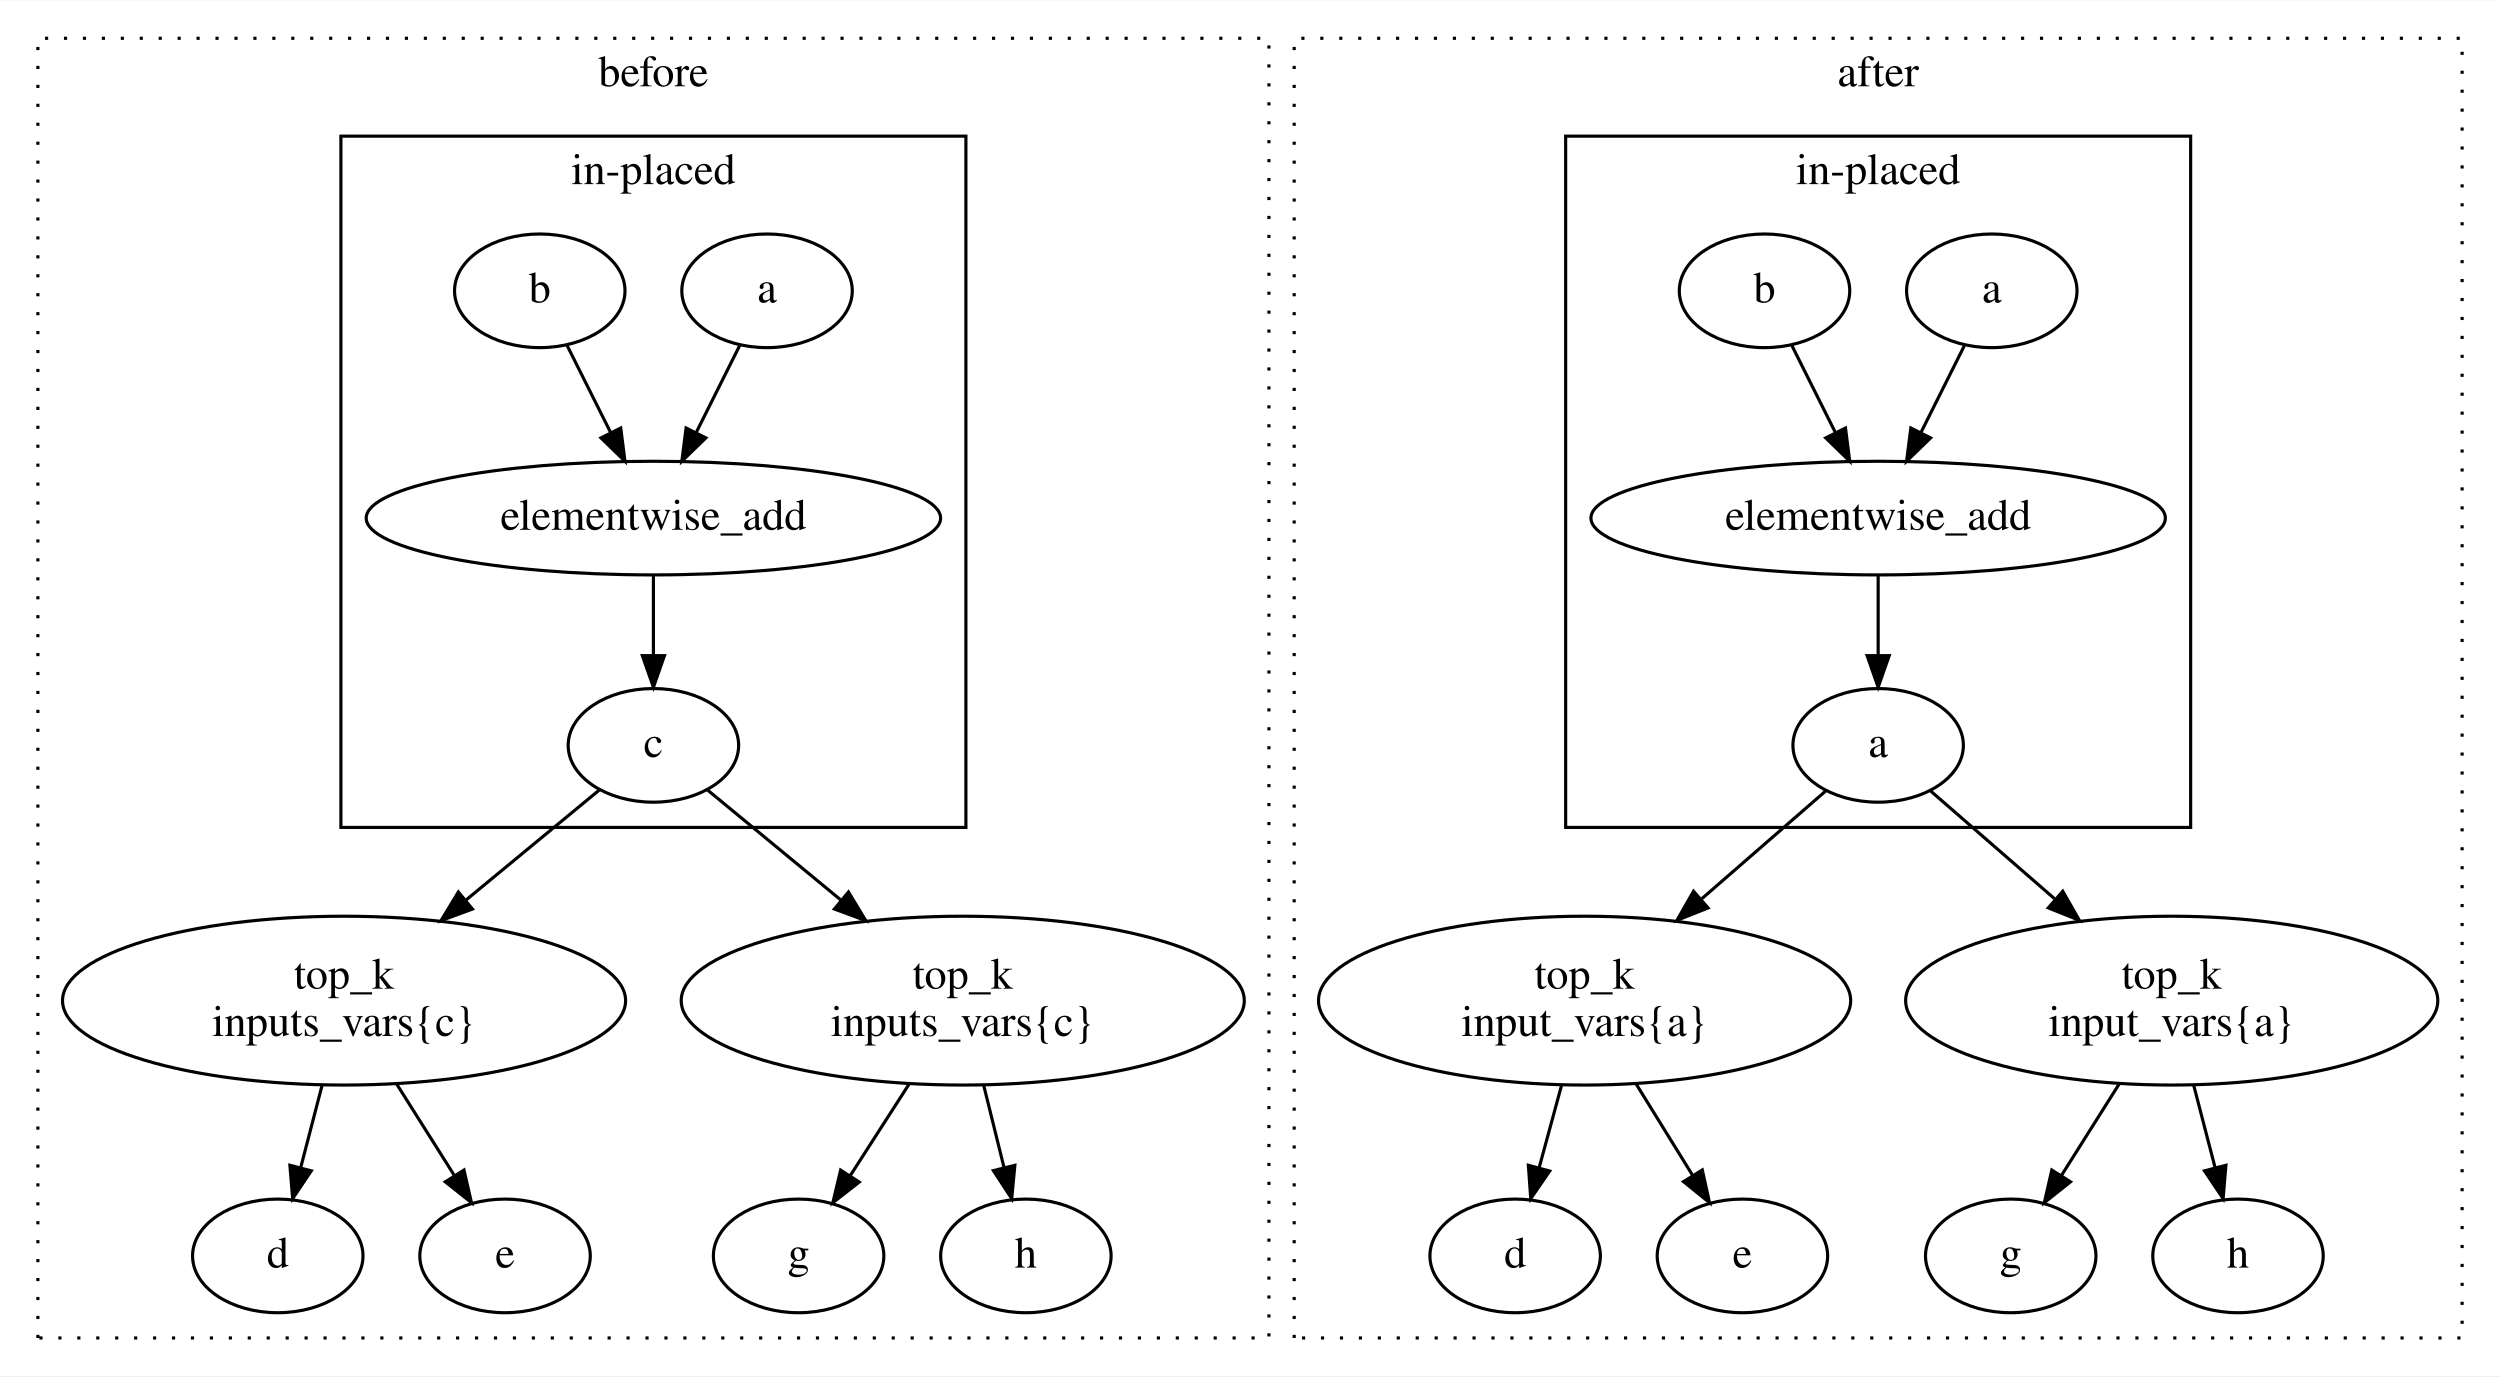
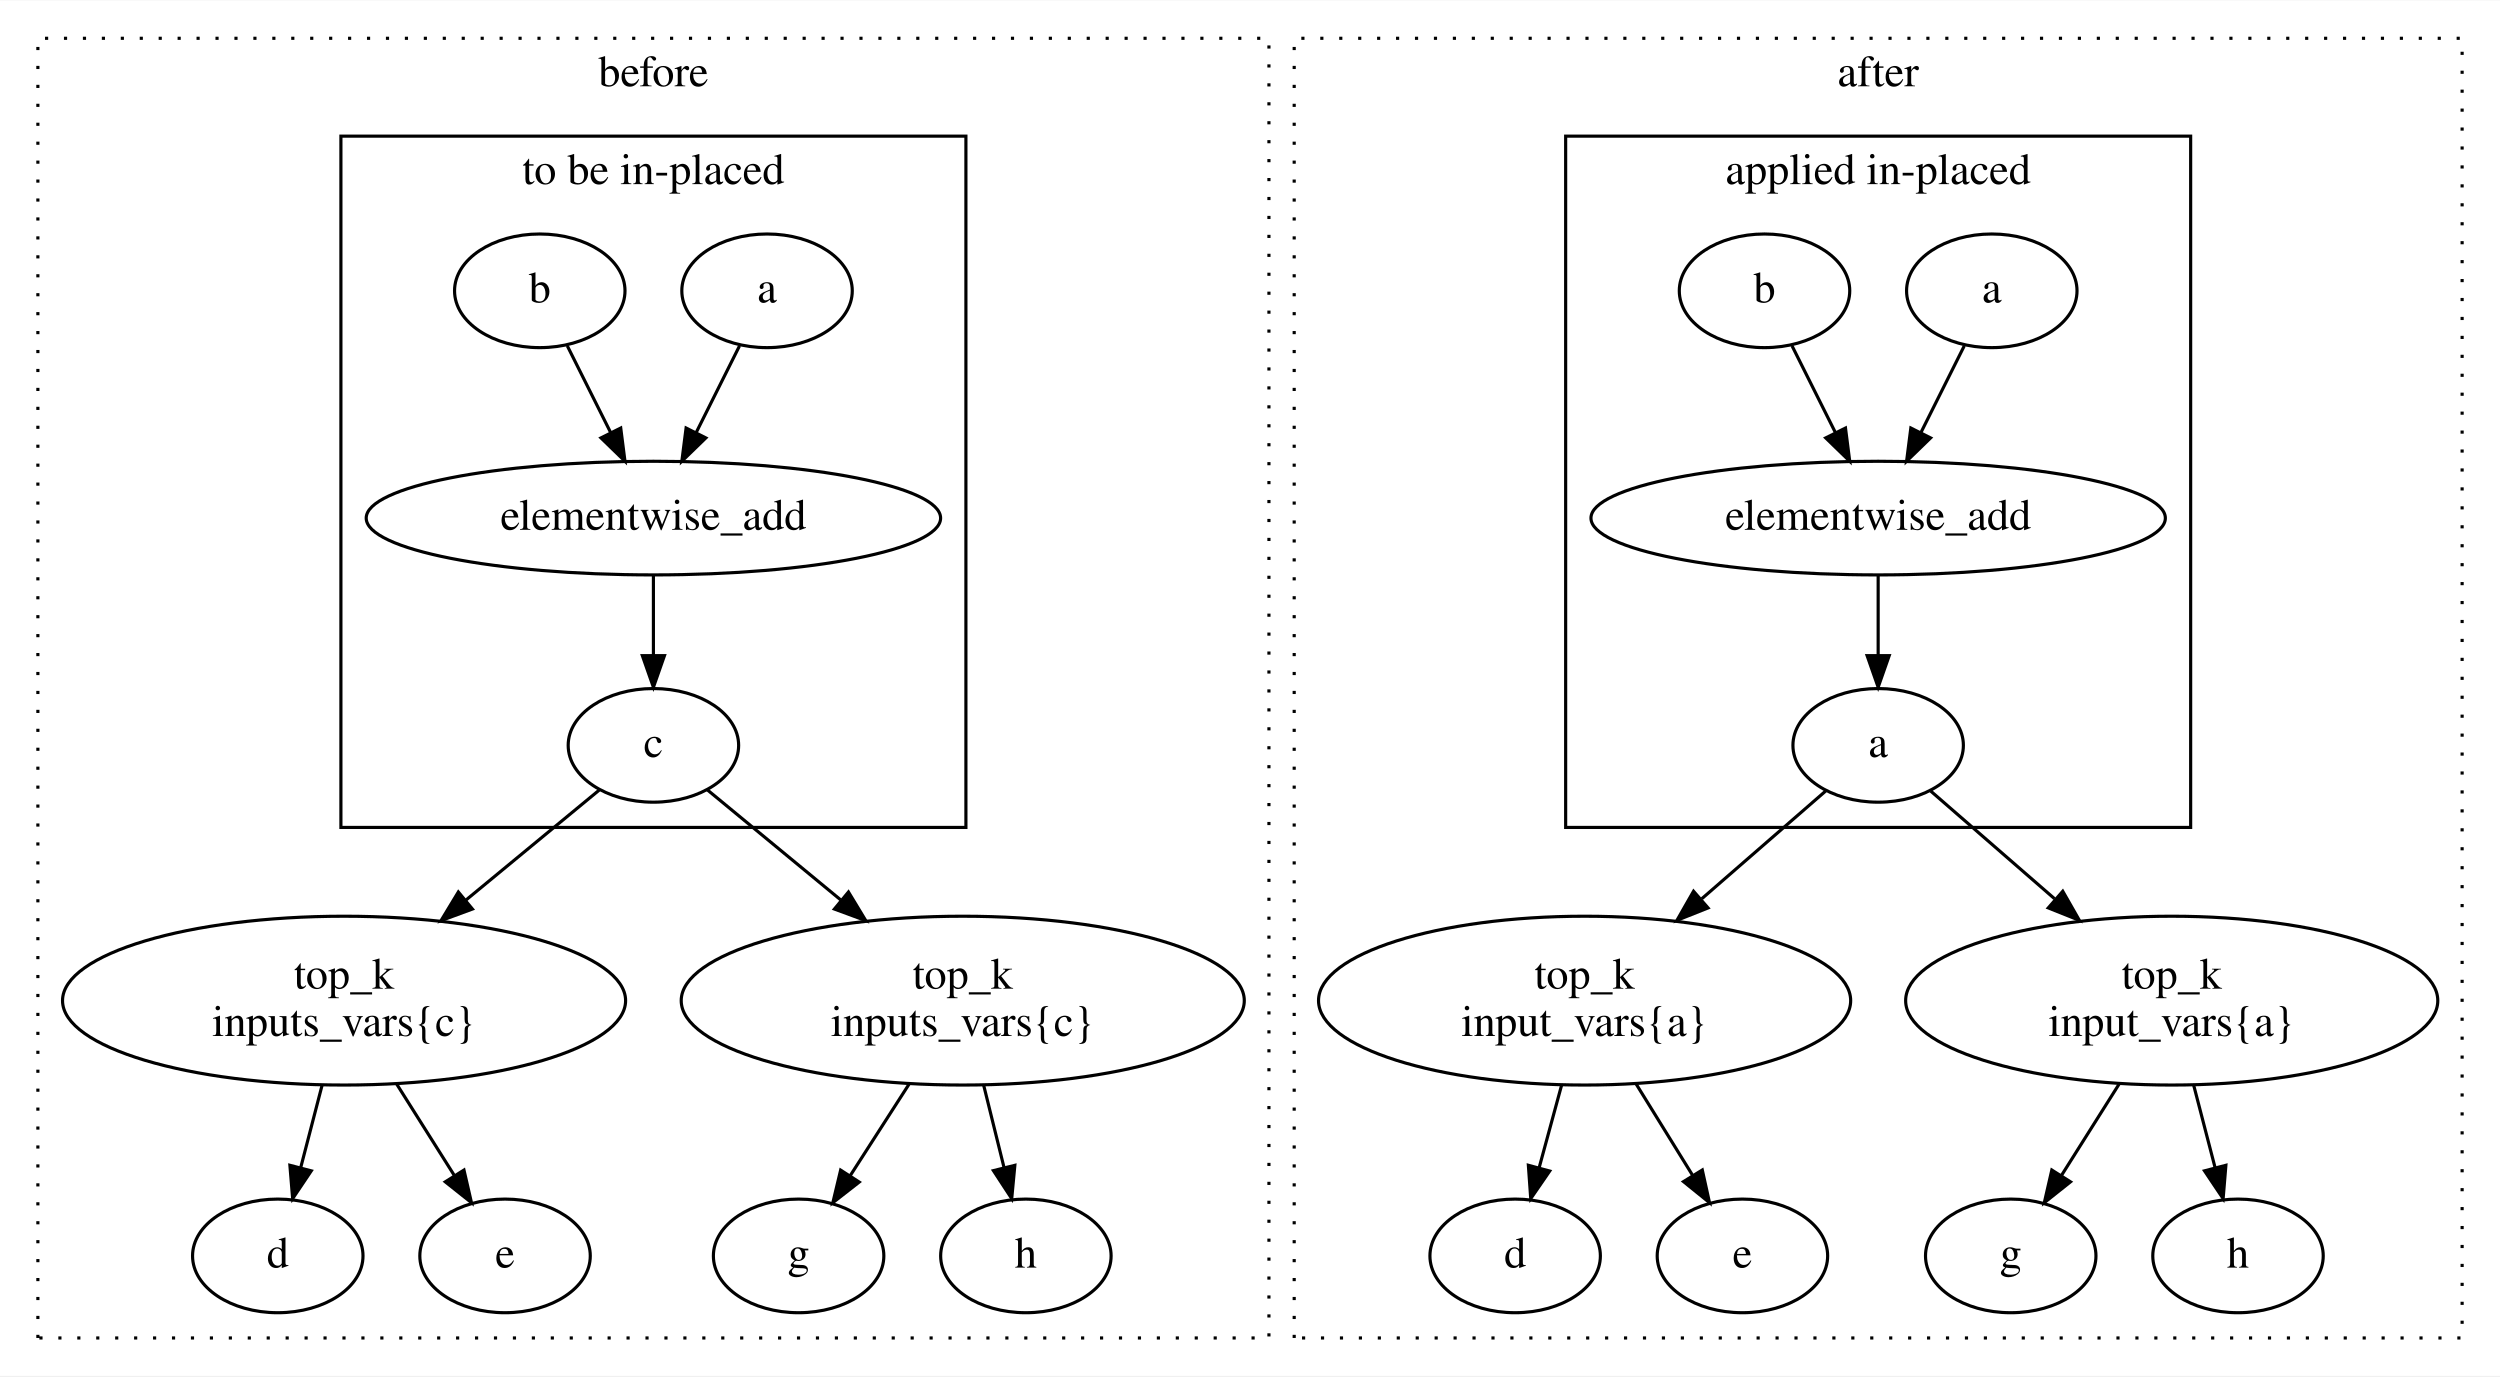
<svg xmlns="http://www.w3.org/2000/svg" width="792pt" height="436pt" viewBox="0.00 0.00 792.00 435.74">
  <g id="graph0" class="graph" transform="scale(1 1) rotate(0) translate(4 431.7401)">
    <polygon fill="#ffffff" stroke="transparent" points="-4,4 -4,-431.74 788,-431.74 788,4 -4,4" />
    <g id="clust1" class="cluster">
      <polygon fill="none" stroke="#000000" stroke-dasharray="1,5" points="8,-8 8,-419.74 398,-419.74 398,-8 8,-8" />
      <text text-anchor="middle" x="203" y="-404.54" font-family="Times,serif" font-size="14.00" fill="#000000">before</text>
    </g>
    <g id="clust2" class="cluster">
      <polygon fill="none" stroke="#000000" points="104,-169.74 104,-388.74 302,-388.74 302,-169.74 104,-169.74" />
-       <text text-anchor="middle" x="203" y="-373.54" font-family="Times,serif" font-size="14.00" fill="#000000">in-placed</text>
+       <text text-anchor="middle" x="203" y="-373.54" font-family="Times,serif" font-size="14.00" fill="#000000">to be in-placed</text>
    </g>
    <g id="clust3" class="cluster">
      <polygon fill="none" stroke="#000000" stroke-dasharray="1,5" points="406,-8 406,-419.74 776,-419.74 776,-8 406,-8" />
      <text text-anchor="middle" x="591" y="-404.54" font-family="Times,serif" font-size="14.00" fill="#000000">after</text>
    </g>
    <g id="clust4" class="cluster">
      <polygon fill="none" stroke="#000000" points="492,-169.74 492,-388.74 690,-388.74 690,-169.74 492,-169.74" />
-       <text text-anchor="middle" x="591" y="-373.54" font-family="Times,serif" font-size="14.00" fill="#000000">in-placed</text>
+       <text text-anchor="middle" x="591" y="-373.54" font-family="Times,serif" font-size="14.00" fill="#000000">applied in-placed</text>
    </g>
    <g id="node1" class="node">
      <ellipse fill="none" stroke="#000000" cx="203" cy="-267.74" rx="90.984" ry="18" />
      <text text-anchor="middle" x="203" y="-264.04" font-family="Times,serif" font-size="14.00" fill="#000000">elementwise_add</text>
    </g>
    <g id="node4" class="node">
      <ellipse fill="none" stroke="#000000" cx="203" cy="-195.74" rx="27" ry="18" />
      <text text-anchor="middle" x="203" y="-192.04" font-family="Times,serif" font-size="14.00" fill="#000000">c</text>
    </g>
    <g id="edge3" class="edge">
      <path fill="none" stroke="#000000" d="M203,-249.571C203,-241.871 203,-232.714 203,-224.157" />
      <polygon fill="#000000" stroke="#000000" points="206.5,-224.153 203,-214.153 199.5,-224.153 206.5,-224.153" />
    </g>
    <g id="node2" class="node">
      <ellipse fill="none" stroke="#000000" cx="105" cy="-114.87" rx="89.191" ry="26.741" />
      <text text-anchor="middle" x="105" y="-118.67" font-family="Times,serif" font-size="14.00" fill="#000000">top_k</text>
      <text text-anchor="middle" x="105" y="-103.67" font-family="Times,serif" font-size="14.00" fill="#000000">inputs_vars{c}</text>
    </g>
    <g id="node7" class="node">
      <ellipse fill="none" stroke="#000000" cx="84" cy="-34" rx="27" ry="18" />
      <text text-anchor="middle" x="84" y="-30.3" font-family="Times,serif" font-size="14.00" fill="#000000">d</text>
    </g>
    <g id="edge6" class="edge">
      <path fill="none" stroke="#000000" d="M98.007,-87.942C95.836,-79.579 93.438,-70.346 91.249,-61.918" />
      <polygon fill="#000000" stroke="#000000" points="94.614,-60.948 88.713,-52.149 87.839,-62.708 94.614,-60.948" />
    </g>
    <g id="node8" class="node">
      <ellipse fill="none" stroke="#000000" cx="156" cy="-34" rx="27" ry="18" />
      <text text-anchor="middle" x="156" y="-30.3" font-family="Times,serif" font-size="14.00" fill="#000000">e</text>
    </g>
    <g id="edge7" class="edge">
      <path fill="none" stroke="#000000" d="M121.699,-88.39C127.538,-79.131 134.079,-68.76 139.871,-59.576" />
      <polygon fill="#000000" stroke="#000000" points="142.985,-61.199 145.359,-50.873 137.064,-57.465 142.985,-61.199" />
    </g>
    <g id="node3" class="node">
      <ellipse fill="none" stroke="#000000" cx="301" cy="-114.87" rx="89.191" ry="26.741" />
      <text text-anchor="middle" x="301" y="-118.67" font-family="Times,serif" font-size="14.00" fill="#000000">top_k</text>
      <text text-anchor="middle" x="301" y="-103.67" font-family="Times,serif" font-size="14.00" fill="#000000">inputs_vars{c}</text>
    </g>
    <g id="node9" class="node">
      <ellipse fill="none" stroke="#000000" cx="249" cy="-34" rx="27" ry="18" />
      <text text-anchor="middle" x="249" y="-30.3" font-family="Times,serif" font-size="14.00" fill="#000000">g</text>
    </g>
    <g id="edge8" class="edge">
      <path fill="none" stroke="#000000" d="M283.973,-88.39C277.958,-79.035 271.212,-68.543 265.261,-59.289" />
      <polygon fill="#000000" stroke="#000000" points="268.202,-57.391 259.849,-50.873 262.314,-61.177 268.202,-57.391" />
    </g>
    <g id="node10" class="node">
      <ellipse fill="none" stroke="#000000" cx="321" cy="-34" rx="27" ry="18" />
      <text text-anchor="middle" x="321" y="-30.3" font-family="Times,serif" font-size="14.00" fill="#000000">h</text>
    </g>
    <g id="edge9" class="edge">
      <path fill="none" stroke="#000000" d="M307.66,-87.942C309.728,-79.579 312.011,-70.346 314.096,-61.918" />
      <polygon fill="#000000" stroke="#000000" points="317.508,-62.697 316.512,-52.149 310.713,-61.016 317.508,-62.697" />
    </g>
    <g id="edge4" class="edge">
      <path fill="none" stroke="#000000" d="M185.93,-181.654C174.269,-172.032 158.337,-158.884 143.691,-146.798" />
      <polygon fill="#000000" stroke="#000000" points="145.663,-143.887 135.722,-140.222 141.207,-149.286 145.663,-143.887" />
    </g>
    <g id="edge5" class="edge">
      <path fill="none" stroke="#000000" d="M220.07,-181.654C231.731,-172.032 247.663,-158.884 262.309,-146.798" />
      <polygon fill="#000000" stroke="#000000" points="264.793,-149.286 270.278,-140.222 260.337,-143.887 264.793,-149.286" />
    </g>
    <g id="node5" class="node">
      <ellipse fill="none" stroke="#000000" cx="239" cy="-339.74" rx="27" ry="18" />
      <text text-anchor="middle" x="239" y="-336.04" font-family="Times,serif" font-size="14.00" fill="#000000">a</text>
    </g>
    <g id="edge1" class="edge">
      <path fill="none" stroke="#000000" d="M230.285,-322.311C226.177,-314.094 221.18,-304.101 216.591,-294.922" />
      <polygon fill="#000000" stroke="#000000" points="219.613,-293.14 212.01,-285.761 213.352,-296.27 219.613,-293.14" />
    </g>
    <g id="node6" class="node">
      <ellipse fill="none" stroke="#000000" cx="167" cy="-339.74" rx="27" ry="18" />
      <text text-anchor="middle" x="167" y="-336.04" font-family="Times,serif" font-size="14.00" fill="#000000">b</text>
    </g>
    <g id="edge2" class="edge">
      <path fill="none" stroke="#000000" d="M175.715,-322.311C179.823,-314.094 184.82,-304.101 189.409,-294.922" />
      <polygon fill="#000000" stroke="#000000" points="192.648,-296.27 193.99,-285.761 186.387,-293.14 192.648,-296.27" />
    </g>
    <g id="node11" class="node">
      <ellipse fill="none" stroke="#000000" cx="591" cy="-267.74" rx="90.984" ry="18" />
      <text text-anchor="middle" x="591" y="-264.04" font-family="Times,serif" font-size="14.00" fill="#000000">elementwise_add</text>
    </g>
    <g id="node14" class="node">
      <ellipse fill="none" stroke="#000000" cx="591" cy="-195.74" rx="27" ry="18" />
      <text text-anchor="middle" x="591" y="-192.04" font-family="Times,serif" font-size="14.00" fill="#000000">a</text>
    </g>
    <g id="edge12" class="edge">
      <path fill="none" stroke="#000000" d="M591,-249.571C591,-241.871 591,-232.714 591,-224.157" />
      <polygon fill="#000000" stroke="#000000" points="594.5,-224.153 591,-214.153 587.5,-224.153 594.5,-224.153" />
    </g>
    <g id="node12" class="node">
      <ellipse fill="none" stroke="#000000" cx="498" cy="-114.87" rx="84.292" ry="26.741" />
      <text text-anchor="middle" x="498" y="-118.67" font-family="Times,serif" font-size="14.00" fill="#000000">top_k</text>
      <text text-anchor="middle" x="498" y="-103.67" font-family="Times,serif" font-size="14.00" fill="#000000">input_vars{a}</text>
    </g>
    <g id="node17" class="node">
      <ellipse fill="none" stroke="#000000" cx="476" cy="-34" rx="27" ry="18" />
      <text text-anchor="middle" x="476" y="-30.3" font-family="Times,serif" font-size="14.00" fill="#000000">d</text>
    </g>
    <g id="edge15" class="edge">
      <path fill="none" stroke="#000000" d="M490.674,-87.942C488.399,-79.579 485.888,-70.346 483.595,-61.918" />
      <polygon fill="#000000" stroke="#000000" points="486.94,-60.879 480.937,-52.149 480.185,-62.717 486.94,-60.879" />
    </g>
    <g id="node18" class="node">
      <ellipse fill="none" stroke="#000000" cx="548" cy="-34" rx="27" ry="18" />
      <text text-anchor="middle" x="548" y="-30.3" font-family="Times,serif" font-size="14.00" fill="#000000">e</text>
    </g>
    <g id="edge16" class="edge">
      <path fill="none" stroke="#000000" d="M514.372,-88.39C520.096,-79.131 526.509,-68.76 532.187,-59.576" />
      <polygon fill="#000000" stroke="#000000" points="535.286,-61.219 537.568,-50.873 529.332,-57.538 535.286,-61.219" />
    </g>
    <g id="node13" class="node">
      <ellipse fill="none" stroke="#000000" cx="684" cy="-114.87" rx="84.292" ry="26.741" />
      <text text-anchor="middle" x="684" y="-118.67" font-family="Times,serif" font-size="14.00" fill="#000000">top_k</text>
      <text text-anchor="middle" x="684" y="-103.67" font-family="Times,serif" font-size="14.00" fill="#000000">input_vars{a}</text>
    </g>
    <g id="node19" class="node">
      <ellipse fill="none" stroke="#000000" cx="633" cy="-34" rx="27" ry="18" />
      <text text-anchor="middle" x="633" y="-30.3" font-family="Times,serif" font-size="14.00" fill="#000000">g</text>
    </g>
    <g id="edge17" class="edge">
      <path fill="none" stroke="#000000" d="M667.301,-88.39C661.462,-79.131 654.921,-68.76 649.129,-59.576" />
      <polygon fill="#000000" stroke="#000000" points="651.936,-57.465 643.641,-50.873 646.015,-61.199 651.936,-57.465" />
    </g>
    <g id="node20" class="node">
      <ellipse fill="none" stroke="#000000" cx="705" cy="-34" rx="27" ry="18" />
      <text text-anchor="middle" x="705" y="-30.3" font-family="Times,serif" font-size="14.00" fill="#000000">h</text>
    </g>
    <g id="edge18" class="edge">
      <path fill="none" stroke="#000000" d="M690.993,-87.942C693.164,-79.579 695.562,-70.346 697.75,-61.918" />
      <polygon fill="#000000" stroke="#000000" points="701.161,-62.708 700.287,-52.149 694.386,-60.948 701.161,-62.708" />
    </g>
    <g id="edge13" class="edge">
      <path fill="none" stroke="#000000" d="M574.374,-181.282C563.455,-171.788 548.725,-158.979 535.115,-147.144" />
      <polygon fill="#000000" stroke="#000000" points="537.111,-144.242 527.268,-140.321 532.518,-149.524 537.111,-144.242" />
    </g>
    <g id="edge14" class="edge">
      <path fill="none" stroke="#000000" d="M607.626,-181.282C618.545,-171.788 633.275,-158.979 646.885,-147.144" />
      <polygon fill="#000000" stroke="#000000" points="649.482,-149.524 654.732,-140.321 644.889,-144.242 649.482,-149.524" />
    </g>
    <g id="node15" class="node">
      <ellipse fill="none" stroke="#000000" cx="627" cy="-339.74" rx="27" ry="18" />
      <text text-anchor="middle" x="627" y="-336.04" font-family="Times,serif" font-size="14.00" fill="#000000">a</text>
    </g>
    <g id="edge10" class="edge">
      <path fill="none" stroke="#000000" d="M618.285,-322.311C614.177,-314.094 609.18,-304.101 604.591,-294.922" />
      <polygon fill="#000000" stroke="#000000" points="607.613,-293.14 600.01,-285.761 601.352,-296.27 607.613,-293.14" />
    </g>
    <g id="node16" class="node">
      <ellipse fill="none" stroke="#000000" cx="555" cy="-339.74" rx="27" ry="18" />
      <text text-anchor="middle" x="555" y="-336.04" font-family="Times,serif" font-size="14.00" fill="#000000">b</text>
    </g>
    <g id="edge11" class="edge">
      <path fill="none" stroke="#000000" d="M563.715,-322.311C567.823,-314.094 572.82,-304.101 577.409,-294.922" />
      <polygon fill="#000000" stroke="#000000" points="580.648,-296.27 581.99,-285.761 574.387,-293.14 580.648,-296.27" />
    </g>
  </g>
</svg>
